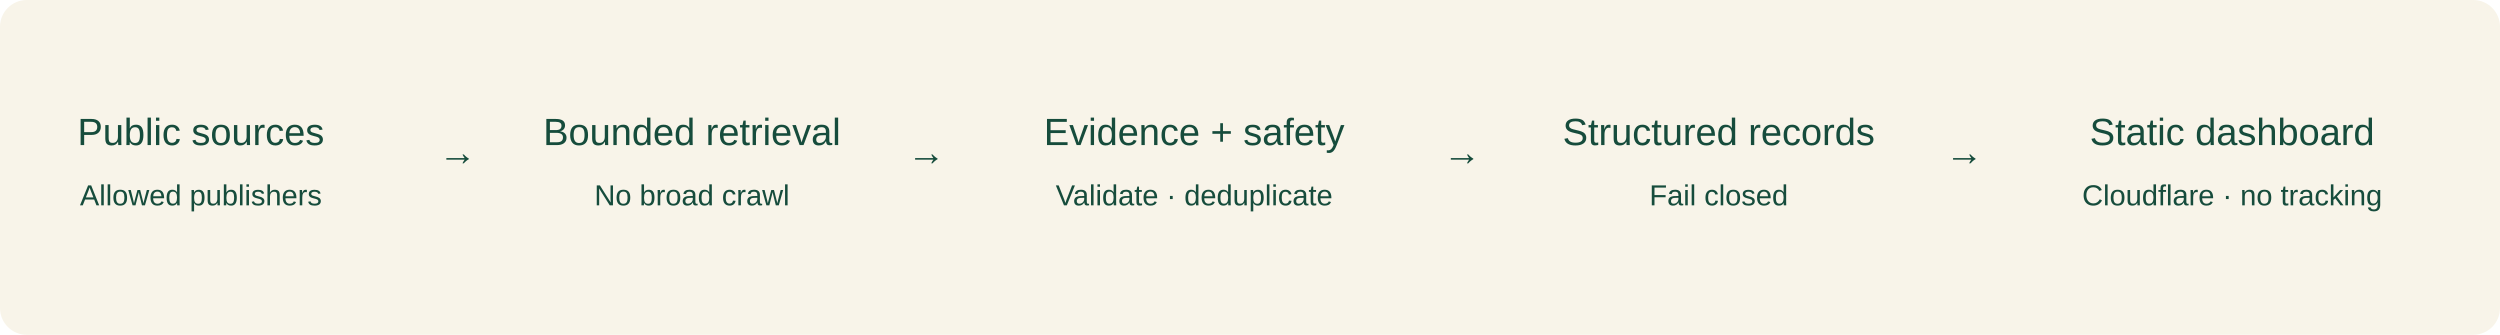
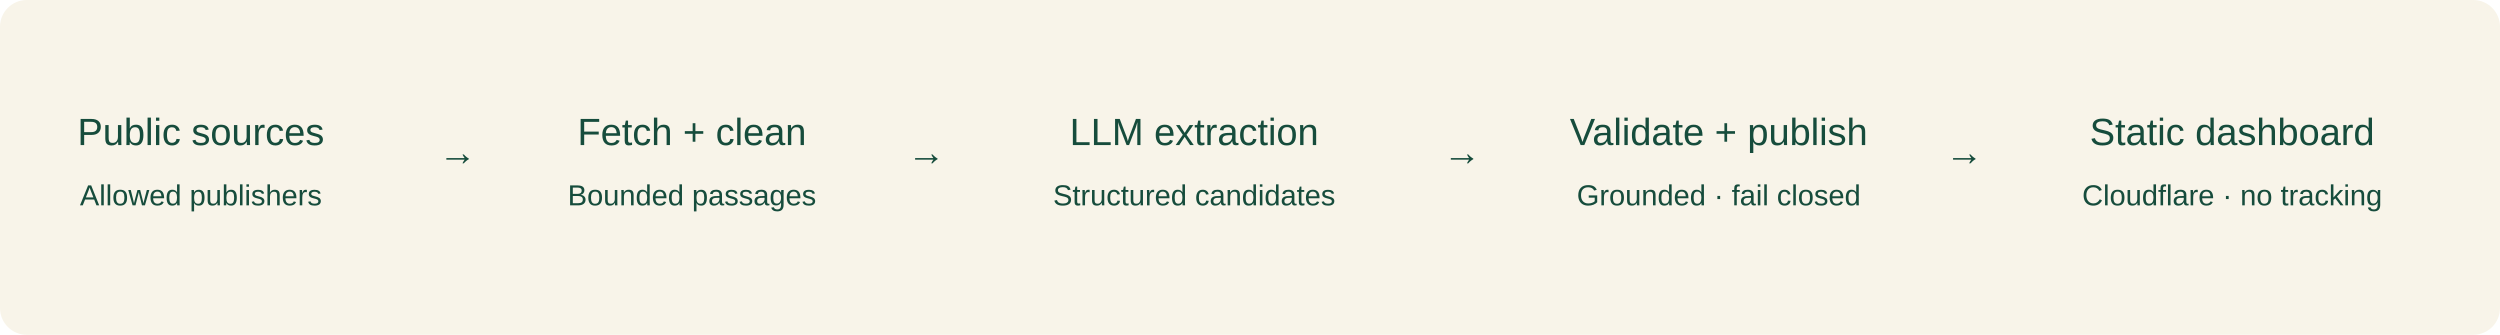
- <svg xmlns="http://www.w3.org/2000/svg" viewBox="0 0 1120 150" role="img" aria-label="Public sources to bounded retrieval, evidence and safety checks, structured records, static dashboard and Cloudflare">
+ <svg xmlns="http://www.w3.org/2000/svg" viewBox="0 0 1120 150" role="img" aria-label="Public sources to bounded fetch and cleaning, language-model extraction, source validation, structured records, and the static Cloudflare dashboard">
  <rect width="1120" height="150" rx="12" fill="#f8f4e9" />
  <g font-family="Arial,sans-serif" font-size="17" text-anchor="middle" fill="#164c3c">
    <text x="90" y="65">Public sources</text>
    <text x="90" y="92" font-size="13">Allowed publishers</text>
    <text x="205" y="74">→</text>
-     <text x="310" y="65">Bounded retrieval</text>
-     <text x="310" y="92" font-size="13">No broad crawl</text>
+     <text x="310" y="65">Fetch + clean</text>
+     <text x="310" y="92" font-size="13">Bounded passages</text>
    <text x="415" y="74">→</text>
-     <text x="535" y="65">Evidence + safety</text>
-     <text x="535" y="92" font-size="13">Validate · deduplicate</text>
+     <text x="535" y="65">LLM extraction</text>
+     <text x="535" y="92" font-size="13">Structured candidates</text>
    <text x="655" y="74">→</text>
-     <text x="770" y="65">Structured records</text>
-     <text x="770" y="92" font-size="13">Fail closed</text>
+     <text x="770" y="65">Validate + publish</text>
+     <text x="770" y="92" font-size="13">Grounded · fail closed</text>
    <text x="880" y="74">→</text>
    <text x="1000" y="65">Static dashboard</text>
    <text x="1000" y="92" font-size="13">Cloudflare · no tracking</text>
  </g>
</svg>
